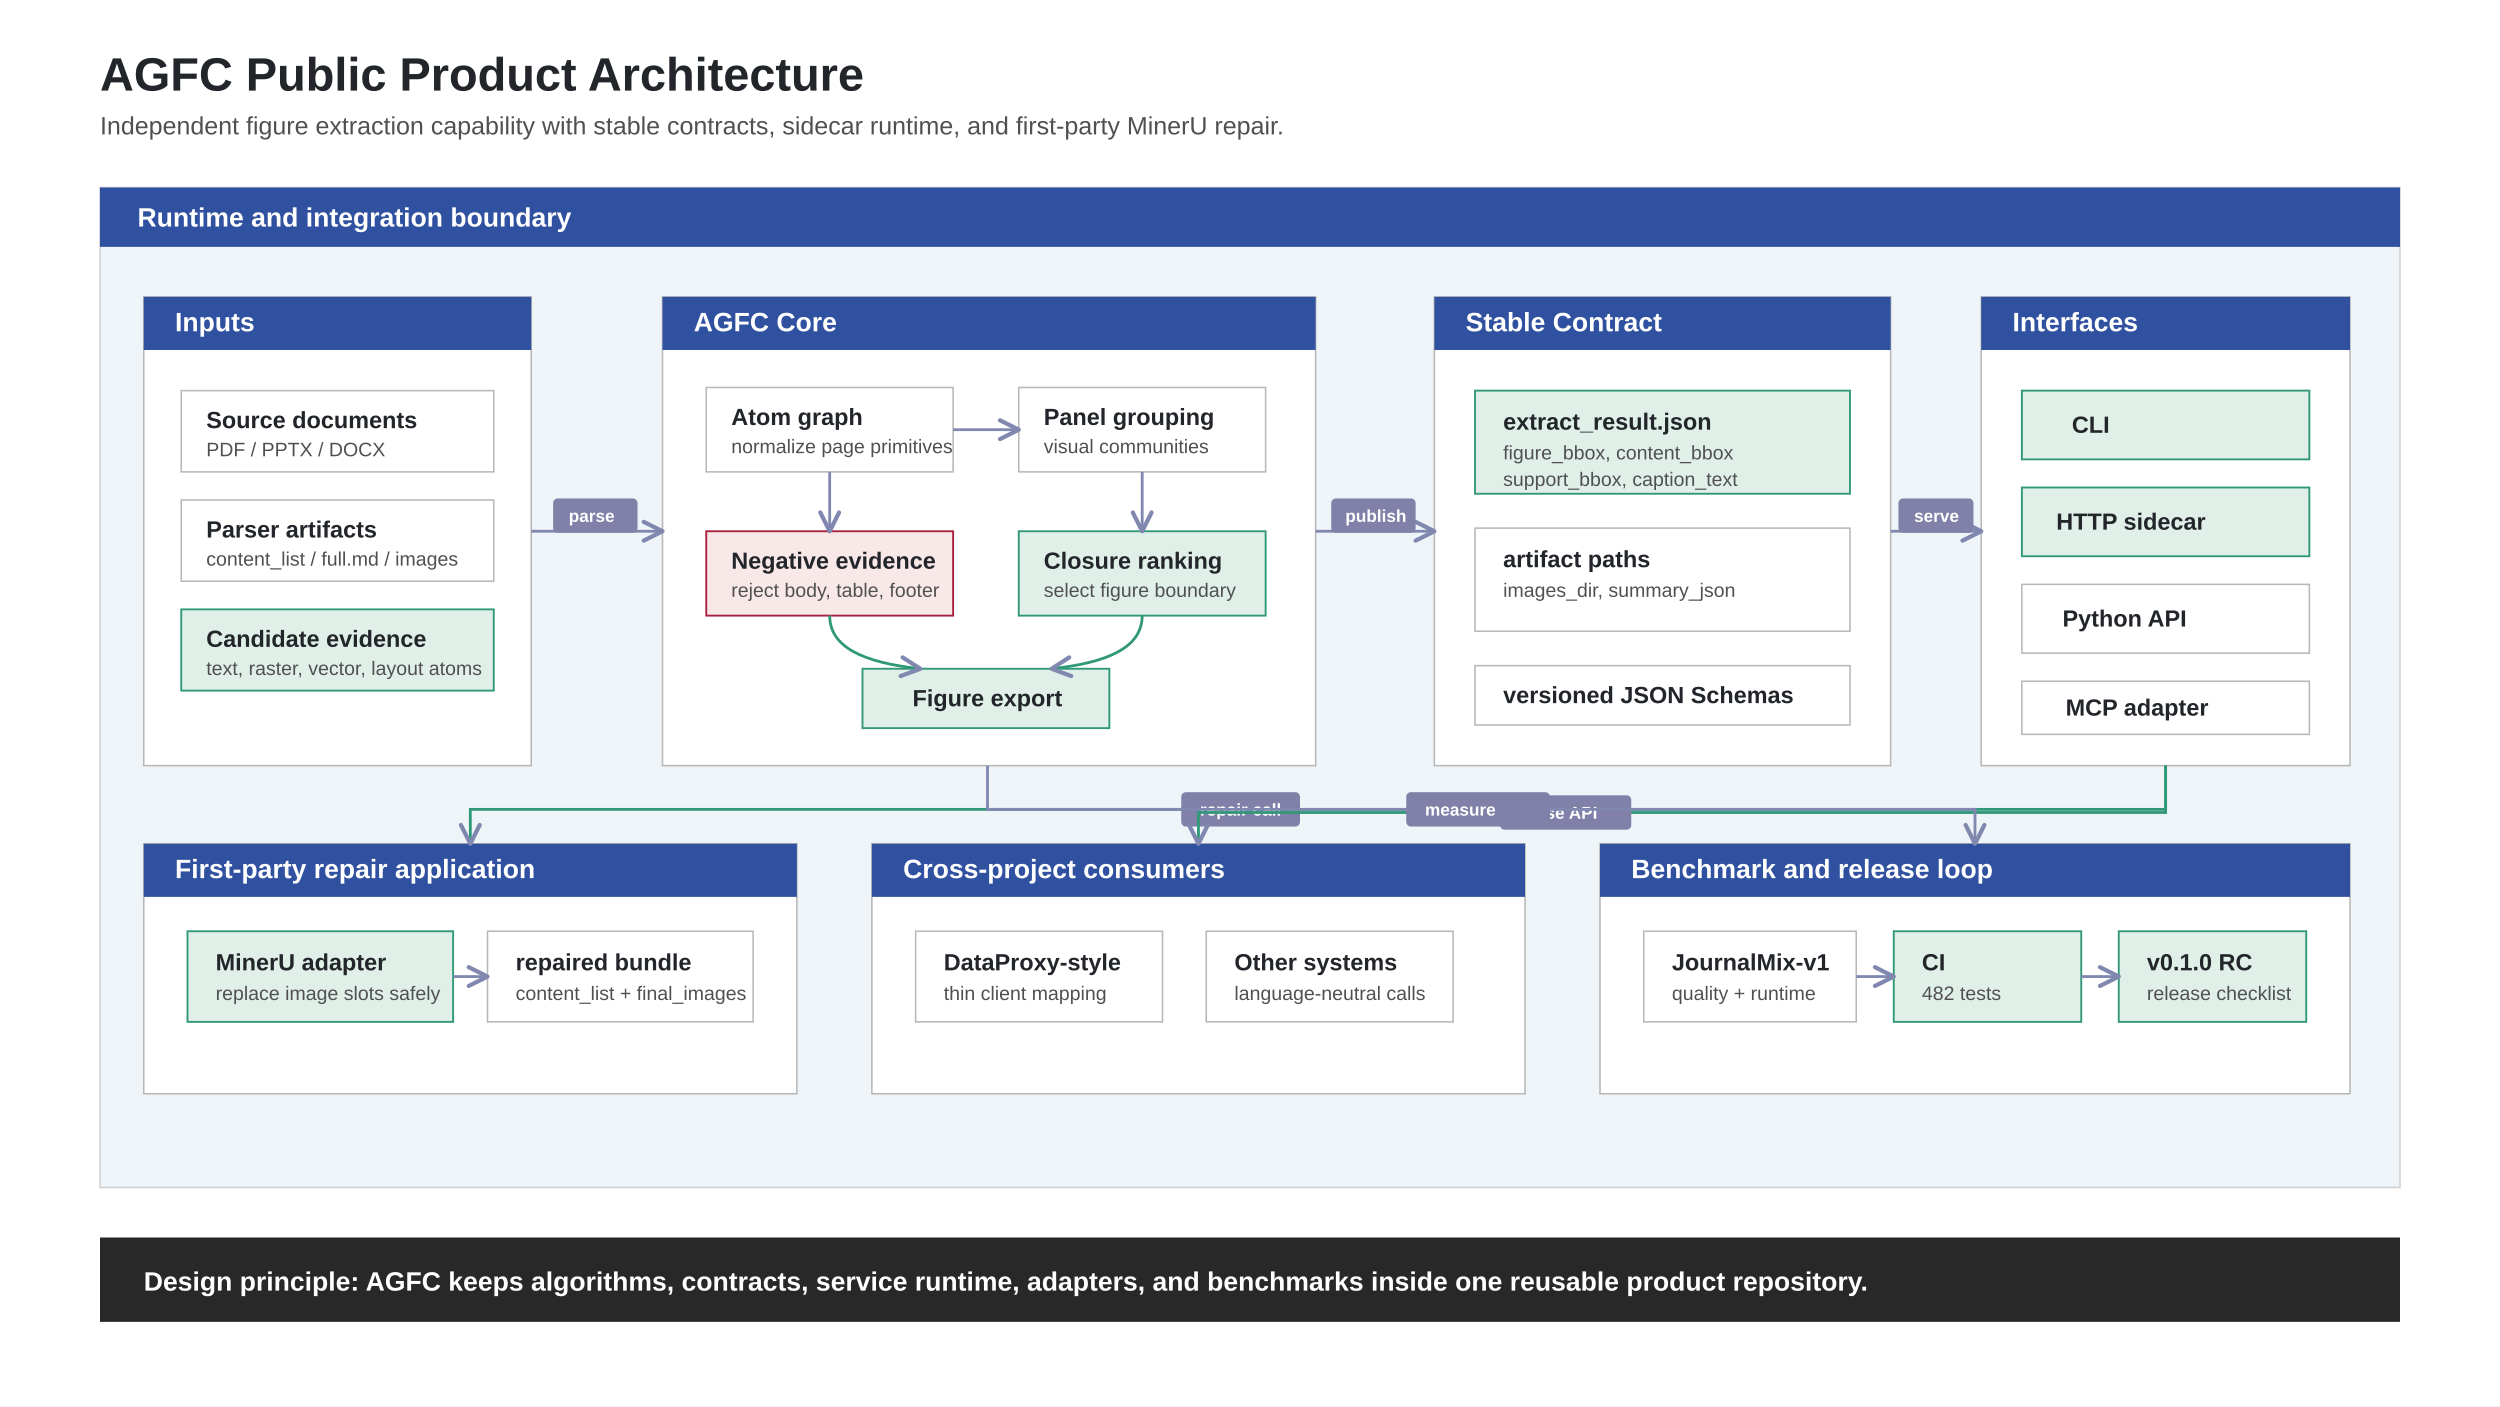
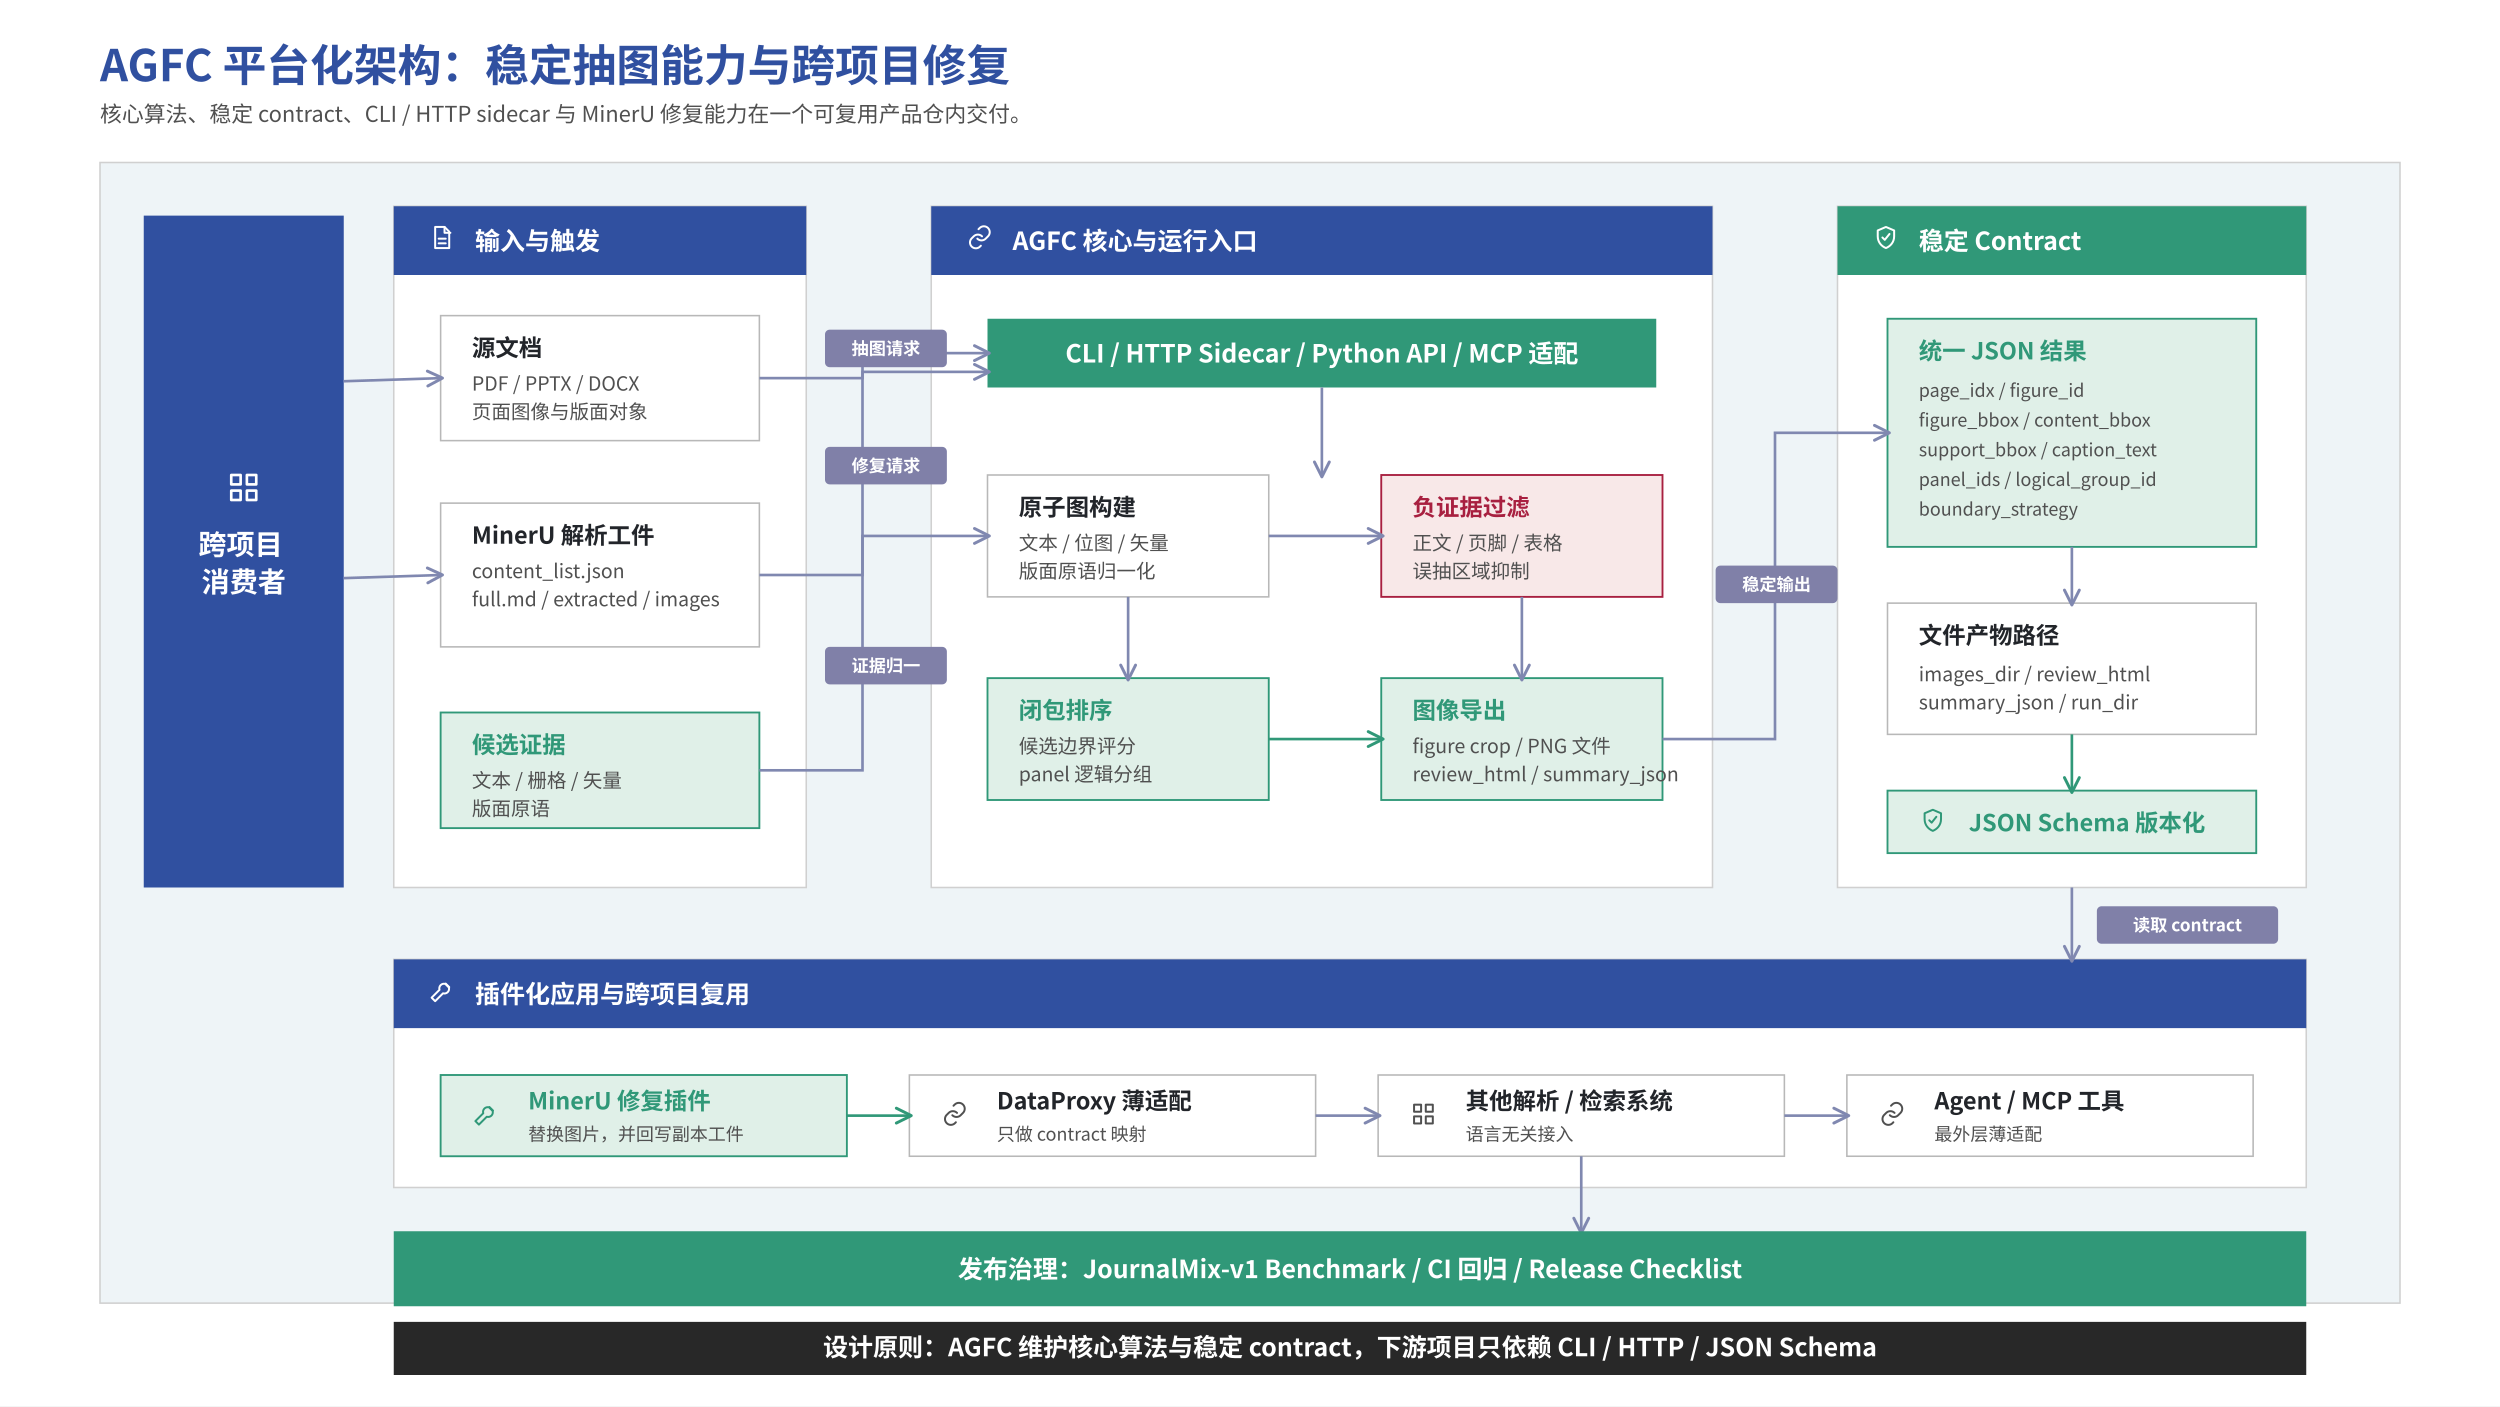
<svg xmlns="http://www.w3.org/2000/svg" width="1600" height="900" viewBox="0 0 1600 900" role="img" aria-labelledby="title desc">
  <defs>
-     <marker id="arrow" viewBox="0 0 12 12" refX="10" refY="6" markerWidth="10" markerHeight="10" orient="auto">
-       <path d="M2 2 L10 6 L2 10" fill="none" stroke="#8088B0" stroke-width="1.8" stroke-linecap="round" stroke-linejoin="round" />
+     <marker id="arrow-line" viewBox="0 0 10 10" refX="8" refY="5" markerWidth="7" markerHeight="7" orient="auto-start-reverse">
+       <path d="M 1 1 L 9 5 L 1 9" fill="none" stroke="#8088B0" stroke-width="1.6" stroke-linecap="round" stroke-linejoin="round" />
+     </marker>
+     <marker id="arrow-green" viewBox="0 0 10 10" refX="8" refY="5" markerWidth="7" markerHeight="7" orient="auto-start-reverse">
+       <path d="M 1 1 L 9 5 L 1 9" fill="none" stroke="#309878" stroke-width="1.6" stroke-linecap="round" stroke-linejoin="round" />
    </marker>
    <style>
-       .title { font: 700 30px Arial, Helvetica, sans-serif; fill: #22252A; }
-       .subtitle { font: 400 16px Arial, Helvetica, sans-serif; fill: #505050; }
-       .section { fill: #3050A0; }
-       .sectionText { font: 700 17px Arial, Helvetica, sans-serif; fill: #FFFFFF; }
+       .title { font: 700 28px "PingFang SC", "Microsoft YaHei", "Noto Sans CJK SC", Inter, Arial, sans-serif; fill: #3050A0; }
+       .subtitle { font: 400 14px "PingFang SC", "Microsoft YaHei", "Noto Sans CJK SC", Inter, Arial, sans-serif; fill: #505050; }
+       .barText { font: 700 16px "PingFang SC", "Microsoft YaHei", "Noto Sans CJK SC", Inter, Arial, sans-serif; fill: #FFFFFF; }
+       .busText { font: 700 16px "PingFang SC", "Microsoft YaHei", "Noto Sans CJK SC", Inter, Arial, sans-serif; fill: #FFFFFF; text-anchor: middle; }
+       .nodeTitle { font: 700 15px "PingFang SC", "Microsoft YaHei", "Noto Sans CJK SC", Inter, Arial, sans-serif; fill: #22252A; }
+       .nodeTitleGreen { font: 700 15px "PingFang SC", "Microsoft YaHei", "Noto Sans CJK SC", Inter, Arial, sans-serif; fill: #309878; }
+       .nodeTitleRed { font: 700 15px "PingFang SC", "Microsoft YaHei", "Noto Sans CJK SC", Inter, Arial, sans-serif; fill: #A82040; }
+       .body { font: 400 12.5px "PingFang SC", "Microsoft YaHei", "Noto Sans CJK SC", Inter, Arial, sans-serif; fill: #505050; }
+       .bodySmall { font: 400 11.5px "PingFang SC", "Microsoft YaHei", "Noto Sans CJK SC", Inter, Arial, sans-serif; fill: #505050; }
+       .railText { font: 700 18px "PingFang SC", "Microsoft YaHei", "Noto Sans CJK SC", Inter, Arial, sans-serif; fill: #FFFFFF; text-anchor: middle; }
+       .chipText { font: 700 11px "PingFang SC", "Microsoft YaHei", "Noto Sans CJK SC", Inter, Arial, sans-serif; fill: #FFFFFF; text-anchor: middle; }
      .plate { fill: #EEF4F7; stroke: #D0D0D0; stroke-width: 1; }
+       .panel { fill: #FFFFFF; stroke: #D0D0D0; stroke-width: 1; }
      .card { fill: #FFFFFF; stroke: #B8B8B8; stroke-width: 1; }
-       .greenCard { fill: #E0F0E8; stroke: #309878; stroke-width: 1.2; }
-       .redCard { fill: #F8E8E8; stroke: #A82040; stroke-width: 1.2; }
-       .nodeTitle { font: 700 15px Arial, Helvetica, sans-serif; fill: #22252A; }
-       .nodeText { font: 400 12.5px Arial, Helvetica, sans-serif; fill: #505050; }
-       .small { font: 600 11px Arial, Helvetica, sans-serif; fill: #505050; }
+       .cardGreen { fill: #E0F0E8; stroke: #309878; stroke-width: 1.2; }
+       .cardRed { fill: #F8E8E8; stroke: #A82040; stroke-width: 1.2; }
+       .barBlue { fill: #3050A0; }
+       .barGreen { fill: #309878; }
+       .barBlack { fill: #282828; }
+       .line { fill: none; stroke: #8088B0; stroke-width: 1.7; marker-end: url(#arrow-line); }
+       .lineGreen { fill: none; stroke: #309878; stroke-width: 1.7; marker-end: url(#arrow-green); }
      .chip { fill: #8080A8; }
-       .chipText { font: 700 11px Arial, Helvetica, sans-serif; fill: #FFFFFF; }
-       .line { fill: none; stroke: #8088B0; stroke-width: 1.8; marker-end: url(#arrow); }
-       .greenLine { fill: none; stroke: #309878; stroke-width: 1.8; marker-end: url(#arrow); }
-       .dash { fill: none; stroke: #707070; stroke-width: 1.2; stroke-dasharray: 7 6; }
+       .icon { fill: none; stroke: currentColor; stroke-width: 1.7; stroke-linecap: round; stroke-linejoin: round; }
+       .whiteIcon { color: #FFFFFF; }
+       .greenIcon { color: #309878; }
+       .mutedIcon { color: #505050; }
    </style>
+     <symbol id="icon-doc" viewBox="0 0 24 24">
+       <path class="icon" d="M6 3h8l4 4v14H6z" />
+       <path class="icon" d="M14 3v5h5M9 13h6M9 17h6" />
+     </symbol>
+     <symbol id="icon-grid" viewBox="0 0 24 24">
+       <rect class="icon" x="4" y="4" width="6" height="6" />
+       <rect class="icon" x="14" y="4" width="6" height="6" />
+       <rect class="icon" x="4" y="14" width="6" height="6" />
+       <rect class="icon" x="14" y="14" width="6" height="6" />
+     </symbol>
+     <symbol id="icon-shield" viewBox="0 0 24 24">
+       <path class="icon" d="M12 3l7 3v5c0 5-3.2 8.5-7 10-3.8-1.5-7-5-7-10V6z" />
+       <path class="icon" d="M9 12l2 2 4-5" />
+     </symbol>
+     <symbol id="icon-link" viewBox="0 0 24 24">
+       <path class="icon" d="M10 13a5 5 0 0 0 7.1 0l2-2a5 5 0 0 0-7.1-7.1l-1 1" />
+       <path class="icon" d="M14 11a5 5 0 0 0-7.1 0l-2 2A5 5 0 0 0 12 20l1-1" />
+     </symbol>
+     <symbol id="icon-wrench" viewBox="0 0 24 24">
+       <path class="icon" d="M14.7 6.3a4 4 0 0 0-5 5L3 18l3 3 6.7-6.7a4 4 0 0 0 5-5z" />
+       <path class="icon" d="M15 6l3 3" />
+     </symbol>
  </defs>
  <rect width="1600" height="900" fill="#FFFFFF" />
-   <text x="64" y="58" class="title">AGFC Public Product Architecture</text>
-   <text x="64" y="86" class="subtitle">Independent figure extraction capability with stable contracts, sidecar runtime, and first-party MinerU repair.</text>
-   <rect x="64" y="120" width="1472" height="640" rx="0" class="plate" />
-   <rect x="64" y="120" width="1472" height="38" rx="0" class="section" />
-   <text x="88" y="145" class="sectionText">Runtime and integration boundary</text>
-   <rect x="92" y="190" width="248" height="300" rx="0" class="card" />
-   <rect x="92" y="190" width="248" height="34" rx="0" class="section" />
-   <text x="112" y="212" class="sectionText">Inputs</text>
-   <rect x="116" y="250" width="200" height="52" rx="0" class="card" />
-   <text x="132" y="274" class="nodeTitle">Source documents</text>
-   <text x="132" y="292" class="nodeText">PDF / PPTX / DOCX</text>
-   <rect x="116" y="320" width="200" height="52" rx="0" class="card" />
-   <text x="132" y="344" class="nodeTitle">Parser artifacts</text>
-   <text x="132" y="362" class="nodeText">content_list / full.md / images</text>
-   <rect x="116" y="390" width="200" height="52" rx="0" class="greenCard" />
-   <text x="132" y="414" class="nodeTitle">Candidate evidence</text>
-   <text x="132" y="432" class="nodeText">text, raster, vector, layout atoms</text>
-   <rect x="424" y="190" width="418" height="300" rx="0" class="card" />
-   <rect x="424" y="190" width="418" height="34" rx="0" class="section" />
-   <text x="444" y="212" class="sectionText">AGFC Core</text>
-   <rect x="452" y="248" width="158" height="54" rx="0" class="card" />
-   <text x="468" y="272" class="nodeTitle">Atom graph</text>
-   <text x="468" y="290" class="nodeText">normalize page primitives</text>
-   <rect x="652" y="248" width="158" height="54" rx="0" class="card" />
-   <text x="668" y="272" class="nodeTitle">Panel grouping</text>
-   <text x="668" y="290" class="nodeText">visual communities</text>
-   <rect x="452" y="340" width="158" height="54" rx="0" class="redCard" />
-   <text x="468" y="364" class="nodeTitle">Negative evidence</text>
-   <text x="468" y="382" class="nodeText">reject body, table, footer</text>
-   <rect x="652" y="340" width="158" height="54" rx="0" class="greenCard" />
-   <text x="668" y="364" class="nodeTitle">Closure ranking</text>
-   <text x="668" y="382" class="nodeText">select figure boundary</text>
-   <rect x="552" y="428" width="158" height="38" rx="0" class="greenCard" />
-   <text x="584" y="452" class="nodeTitle">Figure export</text>
-   <path d="M610 275 H652" class="line" />
-   <path d="M531 302 V340" class="line" />
-   <path d="M731 302 V340" class="line" />
-   <path d="M531 394 C531 414 552 424 589 428" class="greenLine" />
-   <path d="M731 394 C731 414 710 424 673 428" class="greenLine" />
-   <rect x="918" y="190" width="292" height="300" rx="0" class="card" />
-   <rect x="918" y="190" width="292" height="34" rx="0" class="section" />
-   <text x="938" y="212" class="sectionText">Stable Contract</text>
-   <rect x="944" y="250" width="240" height="66" rx="0" class="greenCard" />
-   <text x="962" y="275" class="nodeTitle">extract_result.json</text>
-   <text x="962" y="294" class="nodeText">figure_bbox, content_bbox</text>
-   <text x="962" y="311" class="nodeText">support_bbox, caption_text</text>
-   <rect x="944" y="338" width="240" height="66" rx="0" class="card" />
-   <text x="962" y="363" class="nodeTitle">artifact paths</text>
-   <text x="962" y="382" class="nodeText">images_dir, summary_json</text>
-   <rect x="944" y="426" width="240" height="38" rx="0" class="card" />
-   <text x="962" y="450" class="nodeTitle">versioned JSON Schemas</text>
-   <rect x="1268" y="190" width="236" height="300" rx="0" class="card" />
-   <rect x="1268" y="190" width="236" height="34" rx="0" class="section" />
-   <text x="1288" y="212" class="sectionText">Interfaces</text>
-   <rect x="1294" y="250" width="184" height="44" rx="0" class="greenCard" />
-   <text x="1326" y="277" class="nodeTitle">CLI</text>
-   <rect x="1294" y="312" width="184" height="44" rx="0" class="greenCard" />
-   <text x="1316" y="339" class="nodeTitle">HTTP sidecar</text>
-   <rect x="1294" y="374" width="184" height="44" rx="0" class="card" />
-   <text x="1320" y="401" class="nodeTitle">Python API</text>
-   <rect x="1294" y="436" width="184" height="34" rx="0" class="card" />
-   <text x="1322" y="458" class="nodeTitle">MCP adapter</text>
-   <path d="M340 340 H424" class="line" />
-   <rect x="354" y="319" width="54" height="22" rx="3" class="chip" />
-   <text x="364" y="334" class="chipText">parse</text>
-   <path d="M842 340 H918" class="line" />
-   <rect x="852" y="319" width="54" height="22" rx="3" class="chip" />
-   <text x="861" y="334" class="chipText">publish</text>
-   <path d="M1210 340 H1268" class="line" />
-   <rect x="1215" y="319" width="48" height="22" rx="3" class="chip" />
-   <text x="1225" y="334" class="chipText">serve</text>
-   <rect x="92" y="540" width="418" height="160" rx="0" class="card" />
-   <rect x="92" y="540" width="418" height="34" rx="0" class="section" />
-   <text x="112" y="562" class="sectionText">First-party repair application</text>
-   <rect x="120" y="596" width="170" height="58" rx="0" class="greenCard" />
-   <text x="138" y="621" class="nodeTitle">MinerU adapter</text>
-   <text x="138" y="640" class="nodeText">replace image slots safely</text>
-   <rect x="312" y="596" width="170" height="58" rx="0" class="card" />
-   <text x="330" y="621" class="nodeTitle">repaired bundle</text>
-   <text x="330" y="640" class="nodeText">content_list + final_images</text>
-   <path d="M290 625 H312" class="line" />
-   <rect x="558" y="540" width="418" height="160" rx="0" class="card" />
-   <rect x="558" y="540" width="418" height="34" rx="0" class="section" />
-   <text x="578" y="562" class="sectionText">Cross-project consumers</text>
-   <rect x="586" y="596" width="158" height="58" rx="0" class="card" />
-   <text x="604" y="621" class="nodeTitle">DataProxy-style</text>
-   <text x="604" y="640" class="nodeText">thin client mapping</text>
-   <rect x="772" y="596" width="158" height="58" rx="0" class="card" />
-   <text x="790" y="621" class="nodeTitle">Other systems</text>
-   <text x="790" y="640" class="nodeText">language-neutral calls</text>
-   <rect x="1024" y="540" width="480" height="160" rx="0" class="card" />
-   <rect x="1024" y="540" width="480" height="34" rx="0" class="section" />
-   <text x="1044" y="562" class="sectionText">Benchmark and release loop</text>
-   <rect x="1052" y="596" width="136" height="58" rx="0" class="card" />
-   <text x="1070" y="621" class="nodeTitle">JournalMix-v1</text>
-   <text x="1070" y="640" class="nodeText">quality + runtime</text>
-   <rect x="1212" y="596" width="120" height="58" rx="0" class="greenCard" />
-   <text x="1230" y="621" class="nodeTitle">CI</text>
-   <text x="1230" y="640" class="nodeText">482 tests</text>
-   <rect x="1356" y="596" width="120" height="58" rx="0" class="greenCard" />
-   <text x="1374" y="621" class="nodeTitle">v0.1.0 RC</text>
-   <text x="1374" y="640" class="nodeText">release checklist</text>
-   <path d="M1188 625 H1212" class="line" />
-   <path d="M1332 625 H1356" class="line" />
-   <path d="M1386 490 V518 H301 V540" class="greenLine" />
-   <rect x="756" y="507" width="76" height="22" rx="3" class="chip" />
-   <text x="768" y="522" class="chipText">repair call</text>
-   <path d="M1386 490 V520 H767 V540" class="greenLine" />
-   <rect x="960" y="509" width="84" height="22" rx="3" class="chip" />
-   <text x="972" y="524" class="chipText">reuse API</text>
-   <path d="M632 490 V518 H1264 V540" class="line" />
-   <rect x="900" y="507" width="92" height="22" rx="3" class="chip" />
-   <text x="912" y="522" class="chipText">measure</text>
-   <rect x="64" y="792" width="1472" height="54" rx="0" fill="#282828" />
-   <text x="92" y="826" class="sectionText">Design principle: AGFC keeps algorithms, contracts, service runtime, adapters, and benchmarks inside one reusable product repository.</text>
+   <text x="64" y="52" class="title">AGFC 平台化架构：稳定抽图能力与跨项目修复</text>
+   <text x="64" y="78" class="subtitle">核心算法、稳定 contract、CLI / HTTP sidecar 与 MinerU 修复能力在一个可复用产品仓内交付。</text>
+   <rect x="64" y="104" width="1472" height="730" class="plate" />
+   <rect x="92" y="138" width="128" height="430" class="barBlue" />
+   <use href="#icon-grid" x="144" y="300" width="24" height="24" class="whiteIcon" />
+   <text x="156" y="355" class="railText">
+     <tspan x="156" dy="0">跨项目</tspan>
+     <tspan x="156" dy="24">消费者</tspan>
+   </text>
+   <rect x="252" y="132" width="264" height="436" class="panel" />
+   <rect x="252" y="132" width="264" height="44" class="barBlue" />
+   <use href="#icon-doc" x="274" y="143" width="18" height="18" class="whiteIcon" />
+   <text x="304" y="160" class="barText">输入与触发</text>
+   <rect x="282" y="202" width="204" height="80" class="card" />
+   <text x="302" y="228" class="nodeTitle">源文档</text>
+   <text x="302" y="250" class="body">PDF / PPTX / DOCX</text>
+   <text x="302" y="268" class="body">页面图像与版面对象</text>
+   <rect x="282" y="322" width="204" height="92" class="card" />
+   <text x="302" y="348" class="nodeTitle">MinerU 解析工件</text>
+   <text x="302" y="370" class="body">content_list.json</text>
+   <text x="302" y="388" class="body">full.md / extracted / images</text>
+   <rect x="282" y="456" width="204" height="74" class="cardGreen" />
+   <text x="302" y="482" class="nodeTitleGreen">候选证据</text>
+   <text x="302" y="504" class="body">文本 / 栅格 / 矢量</text>
+   <text x="302" y="522" class="body">版面原语</text>
+   <rect x="596" y="132" width="500" height="436" class="panel" />
+   <rect x="596" y="132" width="500" height="44" class="barBlue" />
+   <use href="#icon-link" x="618" y="143" width="18" height="18" class="whiteIcon" />
+   <text x="648" y="160" class="barText">AGFC 核心与运行入口</text>
+   <rect x="632" y="204" width="428" height="44" class="barGreen" />
+   <text x="846" y="232" class="busText">CLI / HTTP Sidecar / Python API / MCP 适配</text>
+   <rect x="632" y="304" width="180" height="78" class="card" />
+   <text x="652" y="330" class="nodeTitle">原子图构建</text>
+   <text x="652" y="352" class="body">文本 / 位图 / 矢量</text>
+   <text x="652" y="370" class="body">版面原语归一化</text>
+   <rect x="884" y="304" width="180" height="78" class="cardRed" />
+   <text x="904" y="330" class="nodeTitleRed">负证据过滤</text>
+   <text x="904" y="352" class="body">正文 / 页脚 / 表格</text>
+   <text x="904" y="370" class="body">误抽区域抑制</text>
+   <rect x="632" y="434" width="180" height="78" class="cardGreen" />
+   <text x="652" y="460" class="nodeTitleGreen">闭包排序</text>
+   <text x="652" y="482" class="body">候选边界评分</text>
+   <text x="652" y="500" class="body">panel 逻辑分组</text>
+   <rect x="884" y="434" width="180" height="78" class="cardGreen" />
+   <text x="904" y="460" class="nodeTitleGreen">图像导出</text>
+   <text x="904" y="482" class="body">figure crop / PNG 文件</text>
+   <text x="904" y="500" class="body">review_html / summary_json</text>
+   <rect x="1176" y="132" width="300" height="436" class="panel" />
+   <rect x="1176" y="132" width="300" height="44" class="barGreen" />
+   <use href="#icon-shield" x="1198" y="143" width="18" height="18" class="whiteIcon" />
+   <text x="1228" y="160" class="barText">稳定 Contract</text>
+   <rect x="1208" y="204" width="236" height="146" class="cardGreen" />
+   <text x="1228" y="230" class="nodeTitleGreen">统一 JSON 结果</text>
+   <text x="1228" y="254" class="bodySmall">page_idx / figure_id</text>
+   <text x="1228" y="273" class="bodySmall">figure_bbox / content_bbox</text>
+   <text x="1228" y="292" class="bodySmall">support_bbox / caption_text</text>
+   <text x="1228" y="311" class="bodySmall">panel_ids / logical_group_id</text>
+   <text x="1228" y="330" class="bodySmall">boundary_strategy</text>
+   <rect x="1208" y="386" width="236" height="84" class="card" />
+   <text x="1228" y="412" class="nodeTitle">文件产物路径</text>
+   <text x="1228" y="436" class="body">images_dir / review_html</text>
+   <text x="1228" y="454" class="body">summary_json / run_dir</text>
+   <rect x="1208" y="506" width="236" height="40" class="cardGreen" />
+   <use href="#icon-shield" x="1228" y="516" width="18" height="18" class="greenIcon" />
+   <text x="1260" y="532" class="nodeTitleGreen">JSON Schema 版本化</text>
+   <path d="M220 244 L282 242" class="line" />
+   <path d="M220 370 L282 368" class="line" />
+   <path d="M486 242 H552 V226 H632" class="line" />
+   <rect x="528" y="211" width="78" height="24" rx="3" class="chip" />
+   <text x="567" y="227" class="chipText">抽图请求</text>
+   <path d="M486 368 H552 V238 H632" class="line" />
+   <rect x="528" y="286" width="78" height="24" rx="3" class="chip" />
+   <text x="567" y="302" class="chipText">修复请求</text>
+   <path d="M486 493 H552 V343 H632" class="line" />
+   <rect x="528" y="414" width="78" height="24" rx="3" class="chip" />
+   <text x="567" y="430" class="chipText">证据归一</text>
+   <path d="M846 248 V304" class="line" />
+   <path d="M812 343 H884" class="line" />
+   <path d="M722 382 V434" class="line" />
+   <path d="M974 382 V434" class="line" />
+   <path d="M812 473 H884" class="lineGreen" />
+   <path d="M1064 473 H1136 V277 H1208" class="line" />
+   <rect x="1098" y="362" width="78" height="24" rx="3" class="chip" />
+   <text x="1137" y="378" class="chipText">稳定输出</text>
+   <path d="M1326 350 V386" class="line" />
+   <path d="M1326 470 V506" class="lineGreen" />
+   <rect x="252" y="614" width="1224" height="146" class="panel" />
+   <rect x="252" y="614" width="1224" height="44" class="barBlue" />
+   <use href="#icon-wrench" x="274" y="625" width="18" height="18" class="whiteIcon" />
+   <text x="304" y="642" class="barText">插件化应用与跨项目复用</text>
+   <rect x="282" y="688" width="260" height="52" class="cardGreen" />
+   <use href="#icon-wrench" x="302" y="704" width="18" height="18" class="greenIcon" />
+   <text x="338" y="710" class="nodeTitleGreen">MinerU 修复插件</text>
+   <text x="338" y="730" class="bodySmall">替换图片，并回写副本工件</text>
+   <rect x="582" y="688" width="260" height="52" class="card" />
+   <use href="#icon-link" x="602" y="704" width="18" height="18" class="mutedIcon" />
+   <text x="638" y="710" class="nodeTitle">DataProxy 薄适配</text>
+   <text x="638" y="730" class="bodySmall">只做 contract 映射</text>
+   <rect x="882" y="688" width="260" height="52" class="card" />
+   <use href="#icon-grid" x="902" y="704" width="18" height="18" class="mutedIcon" />
+   <text x="938" y="710" class="nodeTitle">其他解析 / 检索系统</text>
+   <text x="938" y="730" class="bodySmall">语言无关接入</text>
+   <rect x="1182" y="688" width="260" height="52" class="card" />
+   <use href="#icon-link" x="1202" y="704" width="18" height="18" class="mutedIcon" />
+   <text x="1238" y="710" class="nodeTitle">Agent / MCP 工具</text>
+   <text x="1238" y="730" class="bodySmall">最外层薄适配</text>
+   <path d="M1326 568 V614" class="line" />
+   <rect x="1342" y="580" width="116" height="24" rx="3" class="chip" />
+   <text x="1400" y="596" class="chipText">读取 contract</text>
+   <path d="M542 714 H582" class="lineGreen" />
+   <path d="M842 714 H882" class="line" />
+   <path d="M1142 714 H1182" class="line" />
+   <path d="M1012 740 V788" class="line" />
+   <rect x="252" y="788" width="1224" height="48" class="barGreen" />
+   <text x="864" y="818" class="busText">发布治理：JournalMix-v1 Benchmark / CI 回归 / Release Checklist</text>
+   <rect x="252" y="846" width="1224" height="34" class="barBlack" />
+   <text x="864" y="868" class="busText">设计原则：AGFC 维护核心算法与稳定 contract，下游项目只依赖 CLI / HTTP / JSON Schema</text>
</svg>
